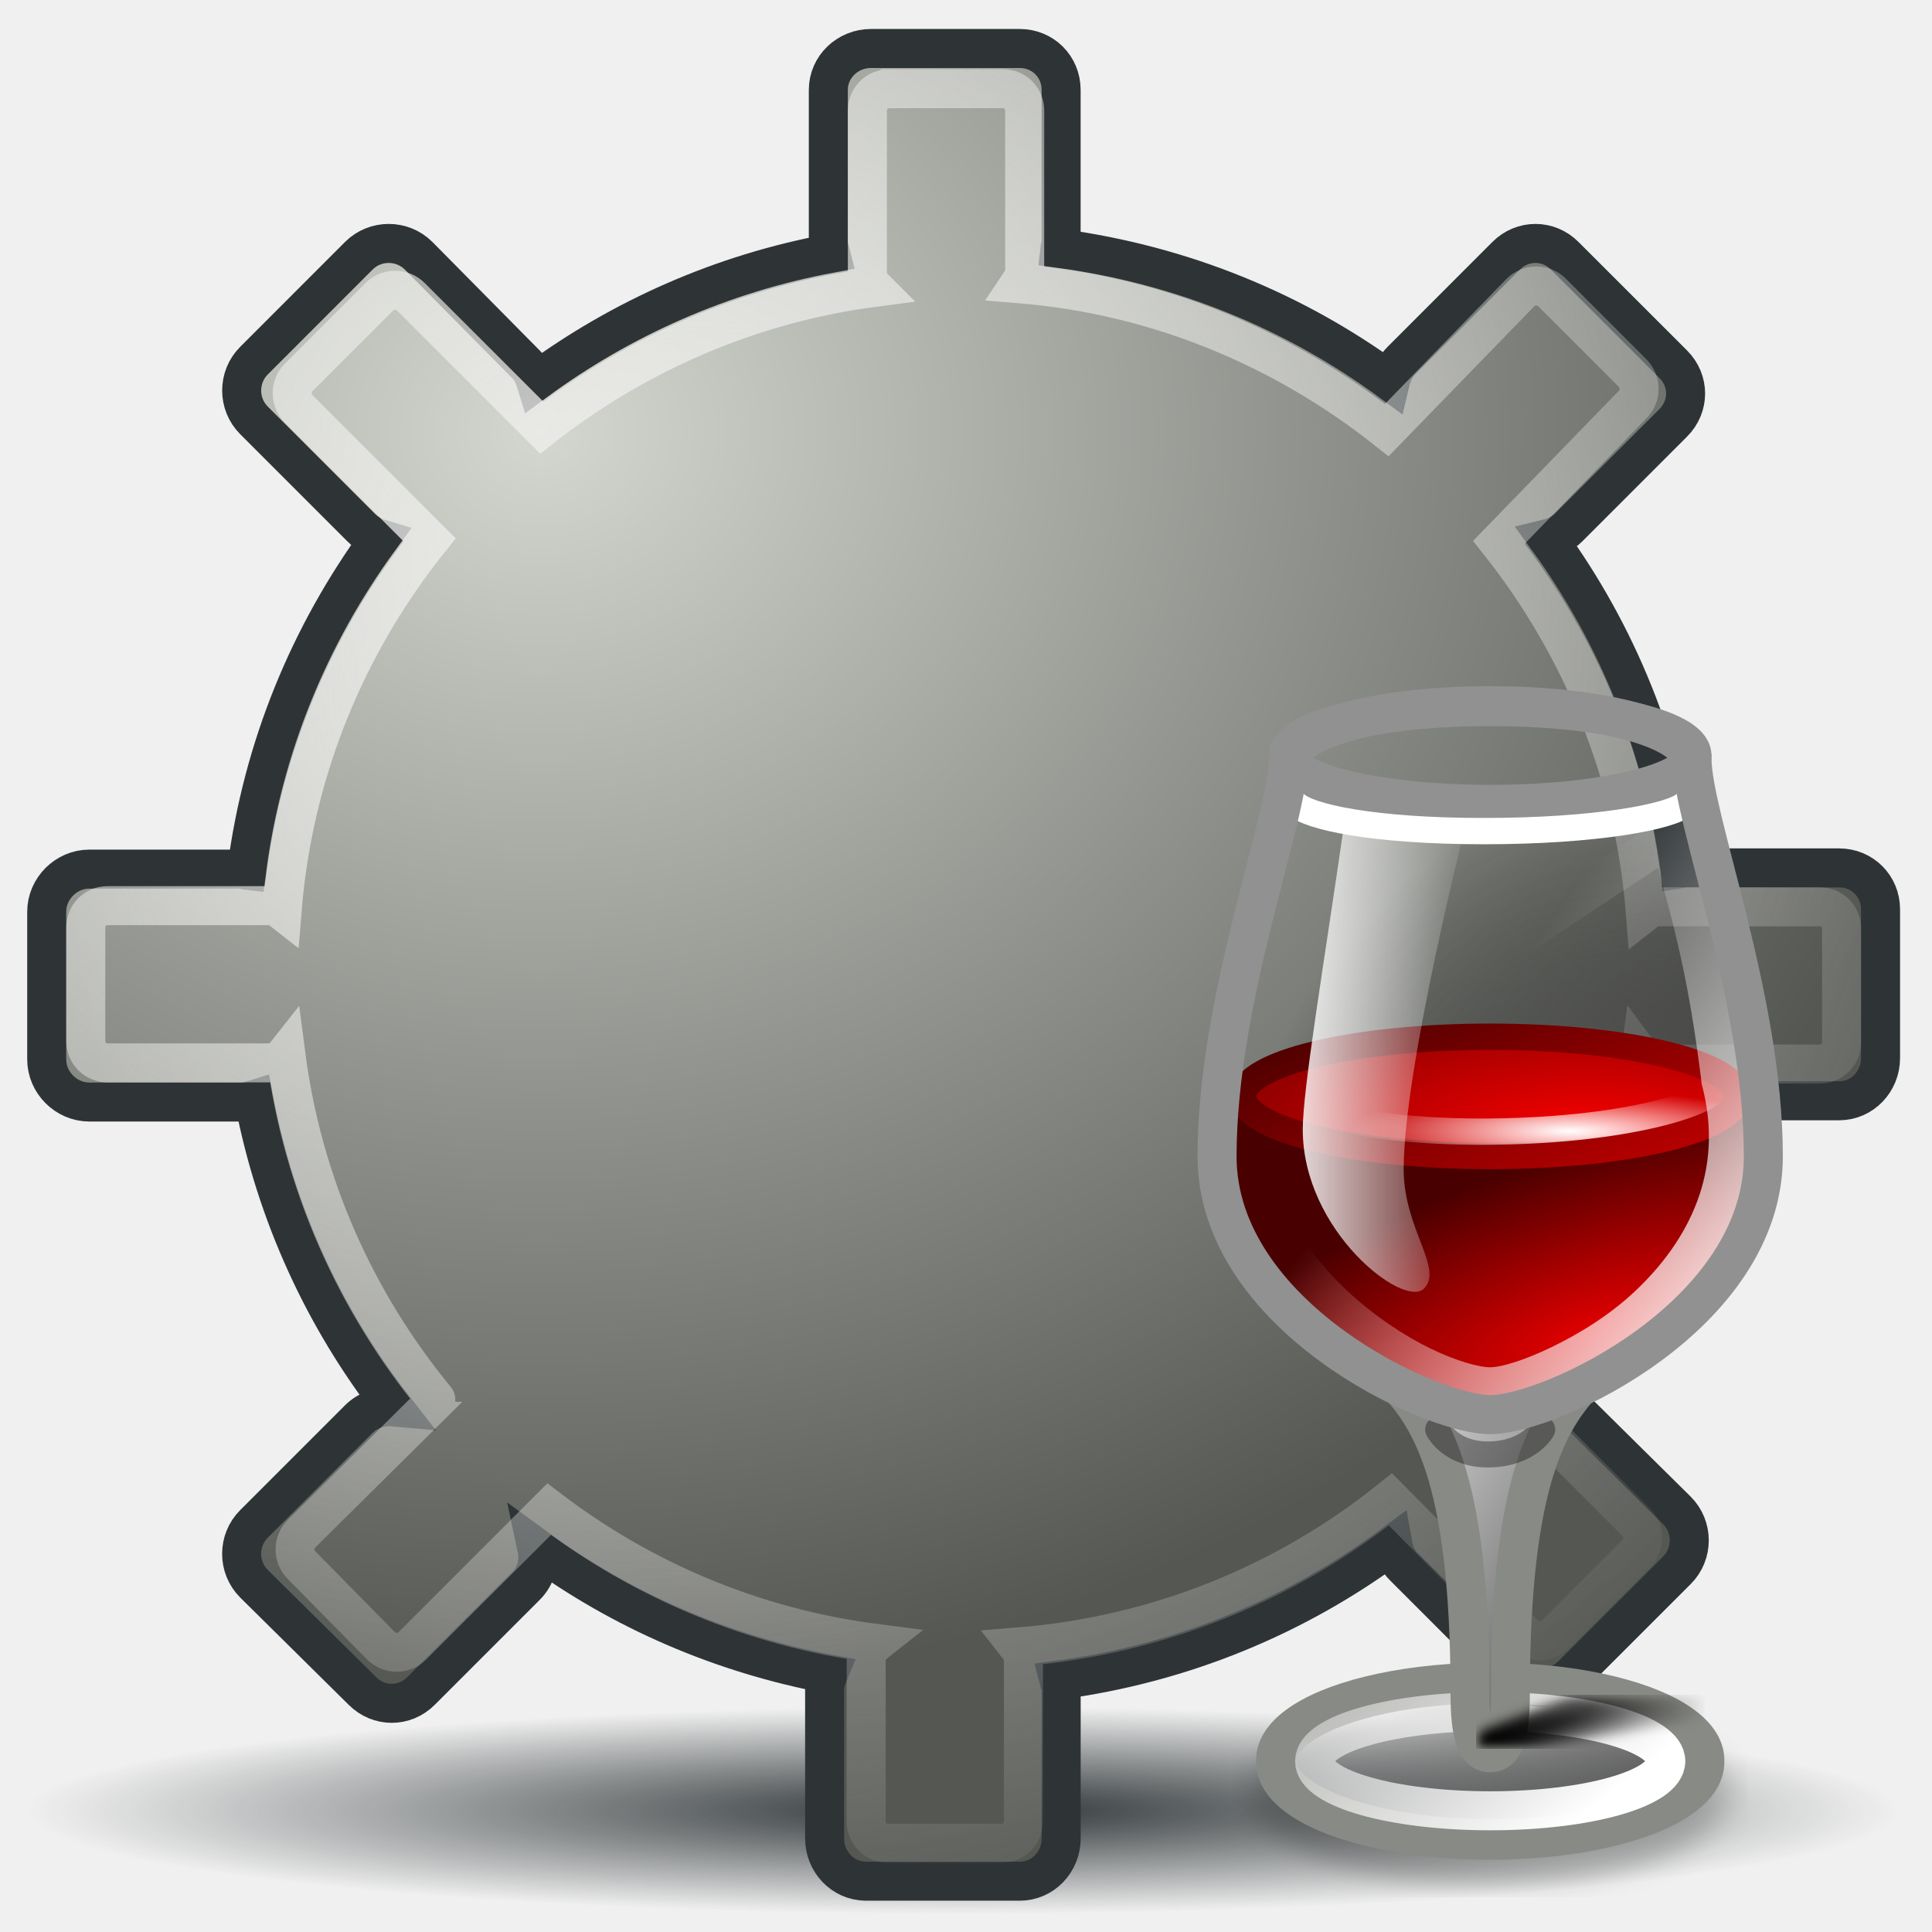
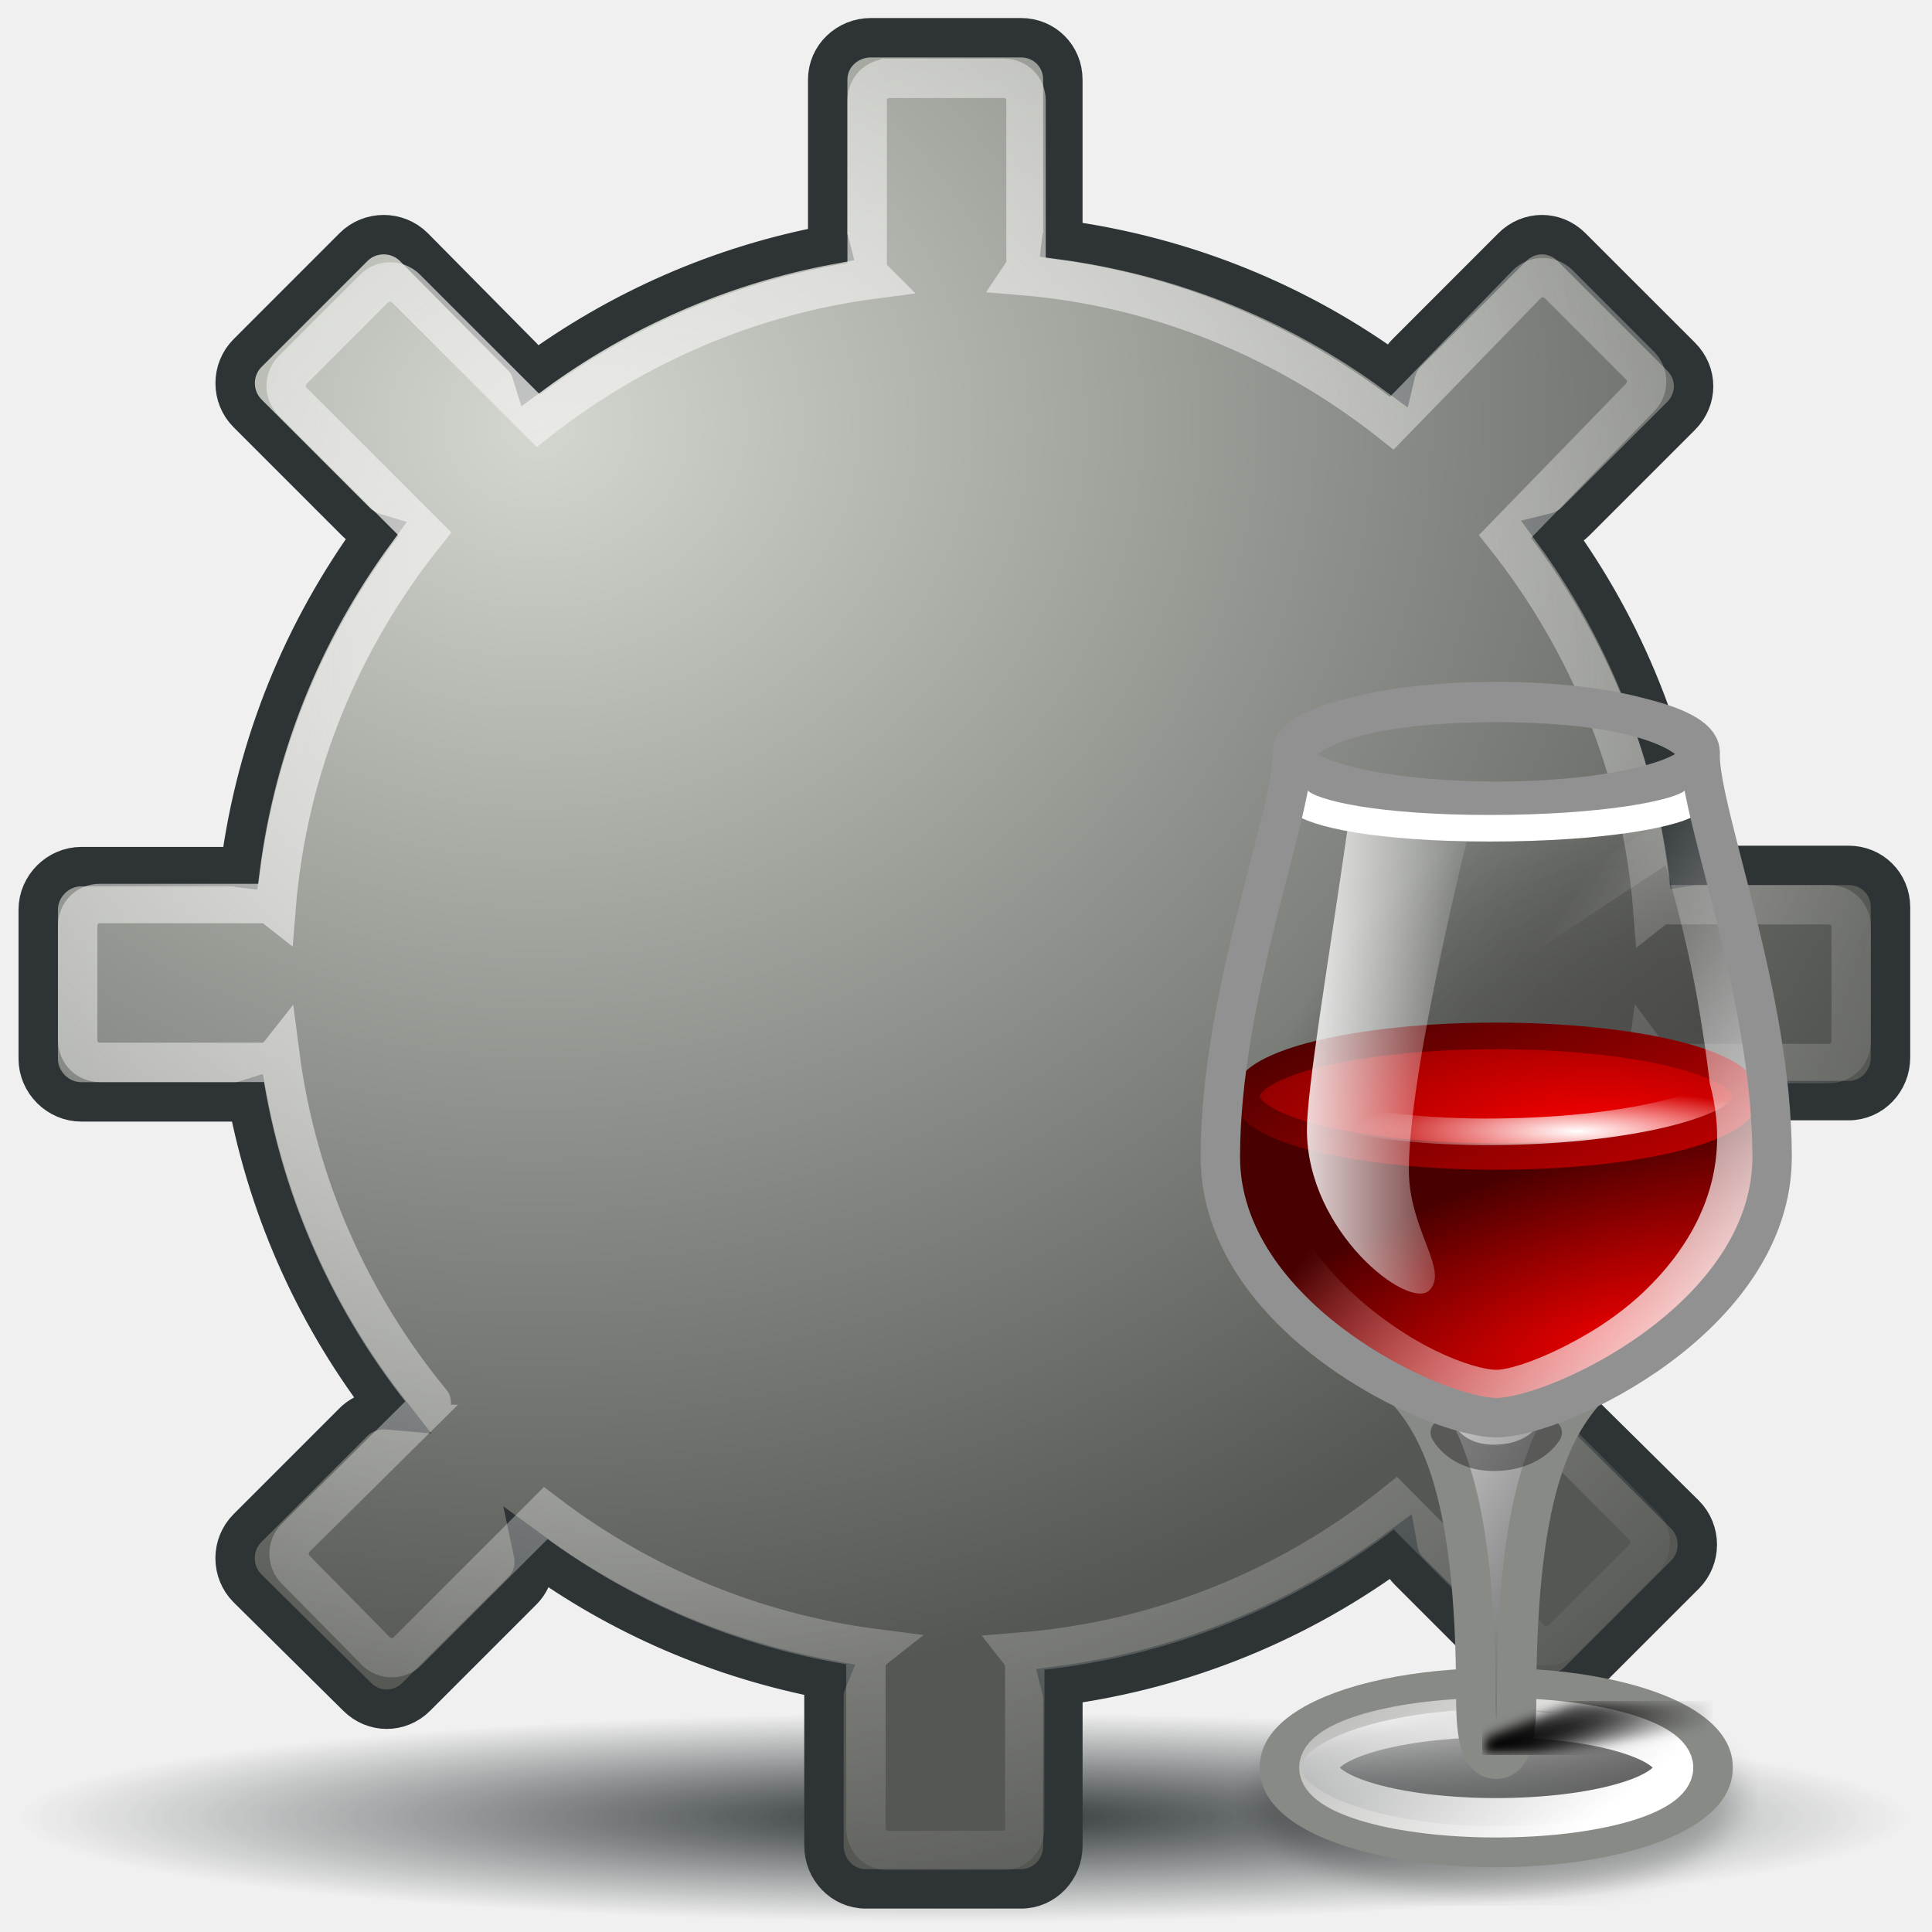
- <svg xmlns="http://www.w3.org/2000/svg" xmlns:xlink="http://www.w3.org/1999/xlink" width="64" height="64" id="svg4378" version="1.1" viewBox="0 0 64 64">
+ <svg xmlns="http://www.w3.org/2000/svg" xmlns:xlink="http://www.w3.org/1999/xlink" width="512" height="512" id="svg4378" version="1.1" viewBox="0 0 512 512">
  <defs id="defs4380">
    <radialGradient xlink:href="#radialGradient2918" id="radialGradient3102" gradientUnits="userSpaceOnUse" gradientTransform="matrix(1.010638,0,0,0.1119103,-0.51045,40.55059)" cx="24.244" cy="45.626" r="23.739" />
    <radialGradient id="radialGradient2918" gradientUnits="userSpaceOnUse" cx="24.244" cy="45.626" r="23.739" gradientTransform="matrix(1.010638,0,0,0.1119103,-0.51045,40.55059)">
      <stop id="stop4345" stop-color="#2e3436" offset="0" />
      <stop id="stop4347" stop-color="#2e3436" stop-opacity="0" offset="1" />
    </radialGradient>
    <radialGradient xlink:href="#radialGradient2915" id="radialGradient3104" gradientUnits="userSpaceOnUse" gradientTransform="matrix(1.535736,-0.01421183,0.01248853,1.349515,5.048995,7.046852)" cx="5.273" cy="2.492" r="24" />
    <radialGradient id="radialGradient2915" gradientUnits="userSpaceOnUse" cx="5.273" cy="2.492" r="24" gradientTransform="matrix(1.535736,-0.01421183,0.01248853,1.349515,5.048995,7.046852)">
      <stop id="stop2808" stop-color="#d3d7cf" offset="0" />
      <stop id="stop2810" stop-color="#555753" offset="1" />
    </radialGradient>
    <radialGradient xlink:href="#radialGradient2912" id="radialGradient3106" gradientUnits="userSpaceOnUse" gradientTransform="matrix(1.5754,-0.01194882,0.01114334,1.469199,-7.468864,-4.513215)" cx="15.577" cy="14.457" r="23" />
    <radialGradient id="radialGradient2912" gradientUnits="userSpaceOnUse" cx="15.577" cy="14.457" r="23" gradientTransform="matrix(1.5754,-0.01194882,0.01114334,1.469199,-7.468864,-4.513215)">
      <stop id="stop5506" stop-color="#eeeeec" offset="0" />
      <stop id="stop5508" stop-color="#eeeeec" stop-opacity="0" offset="1" />
    </radialGradient>
    <radialGradient xlink:href="#radialGradient3004" id="radialGradient3108" gradientUnits="userSpaceOnUse" gradientTransform="matrix(0.4206982,0,0,0.104173,21.09289,26.50544)" cx="37.375" cy="33.188" r="14.625" />
    <radialGradient id="radialGradient3004" gradientUnits="userSpaceOnUse" cx="37.375" cy="33.188" r="14.625" gradientTransform="matrix(0.4206982,0,0,0.104173,21.09289,26.50544)">
      <stop id="stop4335" stop-color="#000" offset="0" />
      <stop id="stop4337" stop-color="#000" stop-opacity="0" offset="1" />
    </radialGradient>
    <filter style="color-interpolation-filters:sRGB" id="filter3436" height="1.28" width="1.158" y="-0.14" x="-0.079">
      <feGaussianBlur id="feGaussianBlur3438" stdDeviation="0.319" />
    </filter>
    <radialGradient xlink:href="#radialGradient3000" id="radialGradient3110" gradientUnits="userSpaceOnUse" gradientTransform="matrix(1.591106,-0.078428,0.09931994,1.958258,-4.888382,-9.67444)" cx="27.5" cy="22.614" r="6.5" />
    <radialGradient id="radialGradient3000" gradientUnits="userSpaceOnUse" cx="27.5" cy="22.614" r="6.5" gradientTransform="matrix(1.591106,-0.078428,0.09931994,1.958258,-4.888382,-9.67444)">
      <stop id="stop3348" stop-color="#737373" offset="0" />
      <stop id="stop3350" stop-color="#000" stop-opacity="0" offset="1" />
    </radialGradient>
    <linearGradient xlink:href="#linearGradient2997" id="linearGradient3112" gradientUnits="userSpaceOnUse" gradientTransform="matrix(1.274475,0,0,1.028879,8.18038,33.07445)" x1="27.681" y1="14.243" x2="21.44" y2="9.277" />
    <linearGradient id="linearGradient2997" y2="9.277" gradientUnits="userSpaceOnUse" y1="14.243" gradientTransform="matrix(1.274475,0,0,1.028879,8.18038,33.07445)" x2="21.44" x1="27.681">
      <stop id="stop3230" stop-color="#373737" offset="0" />
      <stop id="stop3232" stop-color="#373737" stop-opacity="0" offset="1" />
    </linearGradient>
    <linearGradient xlink:href="#linearGradient3198" id="linearGradient3114" gradientUnits="userSpaceOnUse" gradientTransform="matrix(1.281847,0,0,0.9398128,8.010841,34.05418)" x1="25.269" y1="12.038" x2="17.799" y2="5.035" />
    <linearGradient id="linearGradient3198">
      <stop id="stop3200" stop-color="#FFF" offset="0" />
      <stop id="stop3202" stop-color="#FFF" stop-opacity="0" offset="1" />
    </linearGradient>
    <linearGradient xlink:href="#linearGradient2991" id="linearGradient3116" gradientUnits="userSpaceOnUse" gradientTransform="matrix(1.034219,0,0,1.019566,12.67205,7.983498)" x1="29" y1="33" x2="19" y2="27" />
    <linearGradient id="linearGradient2991" y2="27" gradientUnits="userSpaceOnUse" y1="33" gradientTransform="matrix(1.034219,0,0,1.019566,12.67205,7.983498)" x2="19" x1="29">
      <stop id="stop3222" stop-color="#373737" offset="0" />
      <stop id="stop3224" stop-color="#FFF" offset="1" />
    </linearGradient>
    <radialGradient xlink:href="#radialGradient2988" id="radialGradient3118" gradientUnits="userSpaceOnUse" gradientTransform="matrix(0.9811466,-0.3224151,0.1189352,0.3517503,10.92412,32.64463)" cx="26.625" cy="26.577" r="12.5" />
    <radialGradient id="radialGradient2988" gradientUnits="userSpaceOnUse" cx="26.625" cy="26.577" r="12.5" gradientTransform="matrix(0.9811466,-0.3224151,0.1189352,0.3517503,10.92412,32.64463)">
      <stop id="stop3191" stop-color="#e40000" offset="0" />
      <stop id="stop3193" stop-color="#490000" offset="1" />
    </radialGradient>
    <radialGradient xlink:href="#radialGradient2983" id="radialGradient3120" gradientUnits="userSpaceOnUse" gradientTransform="matrix(1.281847,0,0,0.4652097,8.01084,22.23794)" cx="25.017" cy="13.192" r="9.751" />
    <radialGradient id="radialGradient2983" gradientUnits="userSpaceOnUse" cx="25.017" cy="13.192" r="9.751" gradientTransform="matrix(1.281847,0,0,0.4652097,8.01084,22.23794)">
      <stop id="stop3173" stop-color="#fd0000" offset="0" />
      <stop id="stop3175" stop-color="#6a0000" offset="1" />
    </radialGradient>
    <linearGradient xlink:href="#linearGradient2985" id="linearGradient3122" gradientUnits="userSpaceOnUse" gradientTransform="matrix(1.281847,0,0,0.9398128,8.01084,17.01731)" x1="27.217" y1="15.984" x2="22.036" y2="7.135" />
    <linearGradient id="linearGradient2985" y2="7.135" gradientUnits="userSpaceOnUse" y1="15.984" gradientTransform="matrix(1.281847,0,0,0.9398128,8.01084,17.01731)" x2="22.036" x1="27.217">
      <stop id="stop4404" stop-color="#e80000" offset="0" />
      <stop id="stop4406" stop-color="#490000" offset="1" />
    </linearGradient>
    <linearGradient xlink:href="#linearGradient3198" id="linearGradient3124" gradientUnits="userSpaceOnUse" gradientTransform="matrix(1.029304,0,0,1.028548,12.82481,8.035267)" x1="30.376" y1="25.27" x2="22" y2="19" />
    <linearGradient xlink:href="#linearGradient3198" id="linearGradient3126" gradientUnits="userSpaceOnUse" gradientTransform="matrix(1.034219,0,0,1.019566,13.55671,7.304428)" x1="17.605" y1="18.312" x2="23" y2="18.312" />
    <radialGradient xlink:href="#radialGradient2972" id="radialGradient3128" gradientUnits="userSpaceOnUse" gradientTransform="matrix(1.034219,0,0,0.1874519,20.93312,25.58513)" cx="18" cy="14.19" r="5.505" />
    <radialGradient id="radialGradient2972" gradientUnits="userSpaceOnUse" cx="18" cy="14.19" r="5.505" gradientTransform="matrix(1.034219,0,0,0.1874519,20.93312,25.58513)">
      <stop id="stop3454" stop-color="#FFF" offset="0" />
      <stop id="stop3456" stop-color="#FFF" stop-opacity="0" offset="1" />
    </radialGradient>
    <linearGradient xlink:href="#linearGradient2964" id="linearGradient3130" gradientUnits="userSpaceOnUse" gradientTransform="translate(-8,15.96763)" x1="16" y1="27.5" x2="20.5" y2="25.5" />
    <linearGradient id="linearGradient2964" y2="25.5" gradientUnits="userSpaceOnUse" y1="27.5" gradientTransform="translate(-8,15.96763)" x2="20.5" x1="16">
      <stop id="stop3375" stop-color="#000" offset="0" />
      <stop id="stop3377" stop-color="#373737" stop-opacity="0" offset="1" />
    </linearGradient>
    <linearGradient xlink:href="#linearGradient2966" id="linearGradient3132" gradientUnits="userSpaceOnUse" gradientTransform="translate(-8,15.96763)" x1="16" y1="27" x2="21.5" y2="27" />
    <linearGradient id="linearGradient2966" y2="27" gradientUnits="userSpaceOnUse" y1="27" gradientTransform="translate(-8,15.96763)" x2="21.5" x1="16">
      <stop id="stop3444" stop-color="#000" offset="0" />
      <stop id="stop3446" stop-color="#000" stop-opacity="0" offset="1" />
    </linearGradient>
    <filter style="color-interpolation-filters:sRGB" id="filter3391" height="1.336" width="1.134" y="-0.168" x="-0.067">
      <feGaussianBlur id="feGaussianBlur3393" stdDeviation="0.14" />
    </filter>
  </defs>
-   <g id="layer1">
-     <g transform="matrix(1.292601,0,0,1.292601,0.9010765,0.9596177)" id="g3062">
+   <g id="layer1" transform="translate(0,448)">
+     <g transform="matrix(10.44481,0,0,10.44481,4.907941,-443.2222)" id="g3062">
      <path d="m 47.982,45.657 c 0.003,1.467 -10.739,2.657 -23.991,2.657 -13.252,0 -23.994,-1.19 -23.991,-2.657 -0.003,-1.468 10.739,-2.658 23.991,-2.658 13.252,0 23.994,1.19 23.991,2.657 z" id="path3064" style="fill:url(#radialGradient3102)" />
      <path stroke-miterlimit="4" d="m 21.625,0.5 c -0.596,0 -1.094,0.467 -1.094,1.062 l 0,3.938 c 0,0.092 0.041,0.165 0.062,0.25 -2.792,0.517 -5.36,1.662 -7.562,3.281 -0.05,-0.163 -0.121,-0.308 -0.25,-0.438 l -2.75,-2.781 c -0.422,-0.421 -1.111,-0.421 -1.532,0 L 5.812,8.5 c -0.421,0.421 -0.421,1.11 0,1.531 l 2.75,2.75 c 0.13,0.13 0.305,0.232 0.469,0.281 -1.791,2.453 -2.998,5.343 -3.406,8.5 -0.044,-0.005 -0.079,-0.031 -0.125,-0.031 l -3.906,0 c -0.596,0 -1.094,0.498 -1.094,1.094 l 0,3.781 c 0,0.596 0.498,1.094 1.094,1.094 l 3.906,0 c 0.114,0 0.21,-0.03 0.312,-0.062 0.559,2.93 1.799,5.609 3.562,7.875 -0.305,-0.027 -0.641,0.078 -0.875,0.312 l -2.688,2.688 c -0.421,0.421 -0.421,1.11 0,1.531 l 2.781,2.75 c 0.421,0.421 1.079,0.421 1.5,0 l 2.688,-2.688 c 0.268,-0.268 0.354,-0.625 0.281,-0.969 2.177,1.591 4.719,2.699 7.469,3.219 -0.054,0.129 -0.094,0.257 -0.094,0.406 l 0,3.812 c 0,0.596 0.467,1.094 1.062,1.094 l 3.938,0 c 0.596,0 1.062,-0.498 1.062,-1.094 l 0,-3.812 c 0,-0.092 -0.041,-0.165 -0.062,-0.25 3.179,-0.423 6.104,-1.645 8.562,-3.469 0.037,0.21 0.118,0.4 0.281,0.562 l 2.781,2.781 c 0.421,0.421 1.11,0.421 1.531,0 l 2.688,-2.687 c 0.421,-0.421 0.421,-1.11 0,-1.531 l -2.781,-2.75 c -0.17,-0.17 -0.373,-0.28 -0.594,-0.312 1.61,-2.188 2.757,-4.729 3.281,-7.5 0.103,0.032 0.199,0.062 0.312,0.062 l 3.938,0 c 0.596,0 1.062,-0.498 1.062,-1.094 l 0,-3.812 c 0,-0.595 -0.467,-1.062 -1.062,-1.062 l -3.938,0 c -0.057,0 -0.102,0.023 -0.156,0.031 -0.412,-3.141 -1.593,-6.026 -3.375,-8.469 0.186,-0.045 0.386,-0.136 0.531,-0.281 l 2.688,-2.688 c 0.421,-0.421 0.421,-1.079 0,-1.5 l -2.782,-2.781 c -0.421,-0.421 -1.079,-0.421 -1.5,0 l -2.687,2.688 c -0.146,0.146 -0.237,0.345 -0.281,0.531 -2.438,-1.792 -5.329,-2.983 -8.469,-3.406 0.005,-0.044 0.031,-0.079 0.031,-0.125 l 0,-3.938 c 0,-0.596 -0.467,-1.062 -1.062,-1.062 l -3.812,0 z" style="fill:url(#radialGradient3104);stroke:#2e3436;stroke-width:1;stroke-linecap:round;stroke-linejoin:miter;stroke-miterlimit:4;stroke-dasharray:none" id="path3066" />
      <path stroke-miterlimit="4" d="m 22.094,1.531 c -0.316,0 -0.562,0.246 -0.562,0.562 l 0,4.125 c 0,0.158 0.053,0.303 0.156,0.406 -3.181,0.418 -6.092,1.706 -8.5,3.594 l -3.354,-3.353 c -0.224,-0.224 -0.589,-0.224 -0.812,0 l -2.062,2.062 c -0.224,0.224 -0.224,0.589 0,0.812 l 3.353,3.353 c -2.122,2.652 -3.494,5.915 -3.781,9.5 -0.097,-0.076 -0.21,-0.125 -0.344,-0.125 l -4.125,0 c -0.316,0 -0.562,0.246 -0.562,0.562 l 0,2.906 c 5e-4,0.316 0.247,0.562 0.563,0.562 l 4.125,0 c 0.182,0 0.333,-0.086 0.438,-0.219 0.432,3.337 1.806,6.368 3.844,8.844 0.005,0.006 -0.005,0.025 0,0.031 l -3.438,3.406 c -0.224,0.224 -0.224,0.589 0,0.812 l 2.031,2.062 c 0.224,0.224 0.589,0.224 0.812,0 l 3.5,-3.5 c 2.379,1.816 5.231,3.034 8.344,3.438 -0.133,0.105 -0.219,0.256 -0.219,0.438 l 0,4.125 c 0,0.316 0.246,0.562 0.562,0.562 l 2.906,0 c 0.316,0 0.562,-0.246 0.562,-0.562 l 0,-4.125 c 0,-0.134 -0.049,-0.247 -0.125,-0.344 3.594,-0.288 6.875,-1.65 9.531,-3.781 l 3.423,3.454 c 0.224,0.224 0.589,0.224 0.812,0 l 2.062,-2.062 c 0.224,-0.224 0.224,-0.589 0,-0.812 l -3.453,-3.456 c 1.887,-2.406 3.144,-5.321 3.562,-8.5 0.104,0.14 0.28,0.219 0.469,0.219 l 4.125,0 c 0.316,0 0.562,-0.246 0.562,-0.562 l 0,-2.906 c 0,-0.316 -0.246,-0.562 -0.562,-0.562 l -4.125,0 c -0.134,0 -0.247,0.049 -0.344,0.125 -0.28,-3.567 -1.652,-6.82 -3.75,-9.469 l 3.423,-3.524 c 0.224,-0.224 0.224,-0.589 0,-0.812 L 39.08,6.755 c -0.224,-0.224 -0.589,-0.224 -0.812,0 l -3.424,3.524 c -2.633,-2.086 -5.863,-3.46 -9.406,-3.75 0.061,-0.091 0.125,-0.194 0.125,-0.312 l 0,-4.125 c 0,-0.316 -0.246,-0.562 -0.562,-0.562 l -2.906,0 z" style="fill:none;stroke:url(#radialGradient3106);stroke-width:1;stroke-linecap:round;stroke-linejoin:miter;stroke-miterlimit:4;stroke-dasharray:none" id="path3068" />
      <path d="m 42.969,29.963 a 6.153,1.524 0 0 1 -12.305,0 6.153,1.524 0 1 1 12.305,0 z" id="path3070" style="opacity:0.07;fill:url(#radialGradient3108)" />
      <path stroke-miterlimit="0" transform="matrix(1.281847,0,0,0.9398128,8.01084,34.87342)" d="m 27.438,11 a 4.438,2.184 0 1 1 -8.875,0 4.438,2.184 0 1 1 8.875,0 z" style="opacity:0.2;fill:#000000;stroke:#000000;stroke-width:0.614;stroke-linecap:round;stroke-linejoin:round;stroke-miterlimit:0;stroke-dasharray:none;filter:url(#filter3436)" id="path3072" />
      <path d="m 42.664,18.689 c -0.517,-1.02 -9.825,-1.02 -10.342,0 0,1.529 -1.551,6.117 -1.551,10.196 0,4.078 5.171,6.627 6.722,6.627 1.551,0 6.722,-2.549 6.722,-6.627 0,-4.078 -1.551,-8.666 -1.551,-10.196 z" id="path3074" style="fill:url(#radialGradient3110);fill-rule:evenodd" />
      <path stroke-miterlimit="0" d="m 42.972,44.392 a 5.479,1.978 0 1 1 -10.957,0 5.479,1.978 0 1 1 10.957,0 z" style="fill:url(#linearGradient3112);stroke:#888a85;stroke-width:1.043;stroke-linecap:round;stroke-linejoin:round;stroke-miterlimit:0;stroke-dasharray:none" id="path3076" />
      <path stroke-miterlimit="0" d="m 41.993,44.392 a 4.5,1.272 0 1 1 -9,0 4.5,1.272 0 1 1 9,0 z" style="fill:none;stroke:url(#linearGradient3114);stroke-width:1;stroke-linecap:round;stroke-linejoin:round;stroke-miterlimit:0;stroke-dasharray:none" id="path3078" />
      <path d="m 34.908,34.492 c 1.034,1.02 2.068,2.549 2.068,8.156 0,1.02 0.14,1.529 0.517,1.529 0.377,0 0.517,-0.51 0.517,-1.529 0,-5.608 1.034,-7.137 2.068,-8.156" id="path3080" style="fill:url(#linearGradient3116);fill-rule:evenodd;stroke:#888a85;stroke-width:1;stroke-linecap:round;stroke-linejoin:miter" />
      <path d="m 30.493,27.392 c 0,6 5.449,8.12 7,8.12 1.551,0 7,-2.12 7,-8.12" id="path3082" style="fill:url(#radialGradient3118);fill-rule:evenodd" />
      <path stroke-miterlimit="0" d="m 43.827,27.355 a 6.333,1.529 0 0 1 -12.667,0 6.333,1.529 0 1 1 12.667,0 z" style="fill:url(#radialGradient3120);stroke:url(#linearGradient3122);stroke-width:0.674;stroke-linecap:round;stroke-linejoin:round;stroke-miterlimit:0;stroke-dasharray:none" id="path3084" />
      <path d="m 42.087,20.705 -10.5,6.906 c -0.472,2.107 0.576,3.884 1.969,5.156 0.7,0.639 1.478,1.155 2.188,1.5 0.71,0.345 1.365,0.531 1.75,0.531 0.385,0 1.046,-0.208 1.781,-0.562 0.735,-0.355 1.561,-0.852 2.281,-1.531 1.44,-1.358 2.499,-3.323 1.844,-5.781 a 0.107,0.107 0 0 1 0,-0.031 C 43.073,24.282 42.728,22.954 42.087,20.705 Z" id="path3086" style="fill:none;stroke:url(#linearGradient3124);stroke-width:1;stroke-linecap:round;stroke-linejoin:miter" />
      <path d="m 33.724,20.559 3.103,0 c 0,0 -1.551,6.117 -1.551,8.666 0,1.529 1.034,2.549 0.517,3.059 -0.517,0.51 -3.103,-1.479 -3.103,-4.078 0,-1.02 0.517,-4.078 1.034,-7.647 z" id="path3088" style="fill:url(#linearGradient3126);fill-rule:evenodd" />
      <path stroke-miterlimit="0" d="m 42.677,18.619 a 5.184,1.24 0 1 1 -7.84e-4,-0.022" style="fill:none;stroke:#919191;stroke-width:0.974;stroke-linecap:round;stroke-linejoin:round;stroke-miterlimit:0;stroke-dasharray:none" id="path3090" />
      <path stroke-miterlimit="0" d="m 42.493,19.857 c -0.333,0.333 -2.308,0.7 -5.162,0.7 -2.854,0 -4.504,-0.367 -4.838,-0.7" id="path3092" style="fill:none;stroke:#ffffff;stroke-width:0.674;stroke-linecap:round;stroke-linejoin:round;stroke-miterlimit:0" />
      <path stroke-miterlimit="0" d="m 43.493,26.892 c 0,0.57 -2.333,1.333 -6.013,1.367 C 33.801,28.292 31.493,27.462 31.493,26.892" id="path3094" style="fill:none;stroke:url(#radialGradient3128);stroke-width:0.674;stroke-linecap:round;stroke-linejoin:round;stroke-miterlimit:0" />
      <path d="m 36.16,35.892 c 0,0 0.333,0.667 1.333,0.639 1,-0.027 1.333,-0.639 1.333,-0.639" id="path3096" style="opacity:0.35;fill:none;stroke:#000000;stroke-width:0.667px;stroke-linecap:round;stroke-linejoin:round" />
      <path transform="matrix(1.034219,0,0,1.019566,29.21956,-0.426)" d="m 8,43.468 2.5,-1 2.469,0.125 -4.969,0.875 z" id="path3098" style="fill:url(#linearGradient3130);fill-rule:evenodd;stroke:url(#linearGradient3132);stroke-width:0.649px;stroke-linecap:round;stroke-linejoin:round;filter:url(#filter3391)" />
      <path d="m 42.664,18.689 c -0.671,-1.797 -9.671,-1.797 -10.342,0 0,1.529 -1.829,6.125 -1.829,10.203 0,4.078 5.449,6.62 7,6.62 1.551,0 7,-2.541 7,-6.62 0,-4.078 -1.829,-8.674 -1.829,-10.203 z" id="path3100" style="fill:none;stroke:#919191;stroke-width:1;stroke-linecap:round;stroke-linejoin:miter" />
    </g>
  </g>
</svg>
